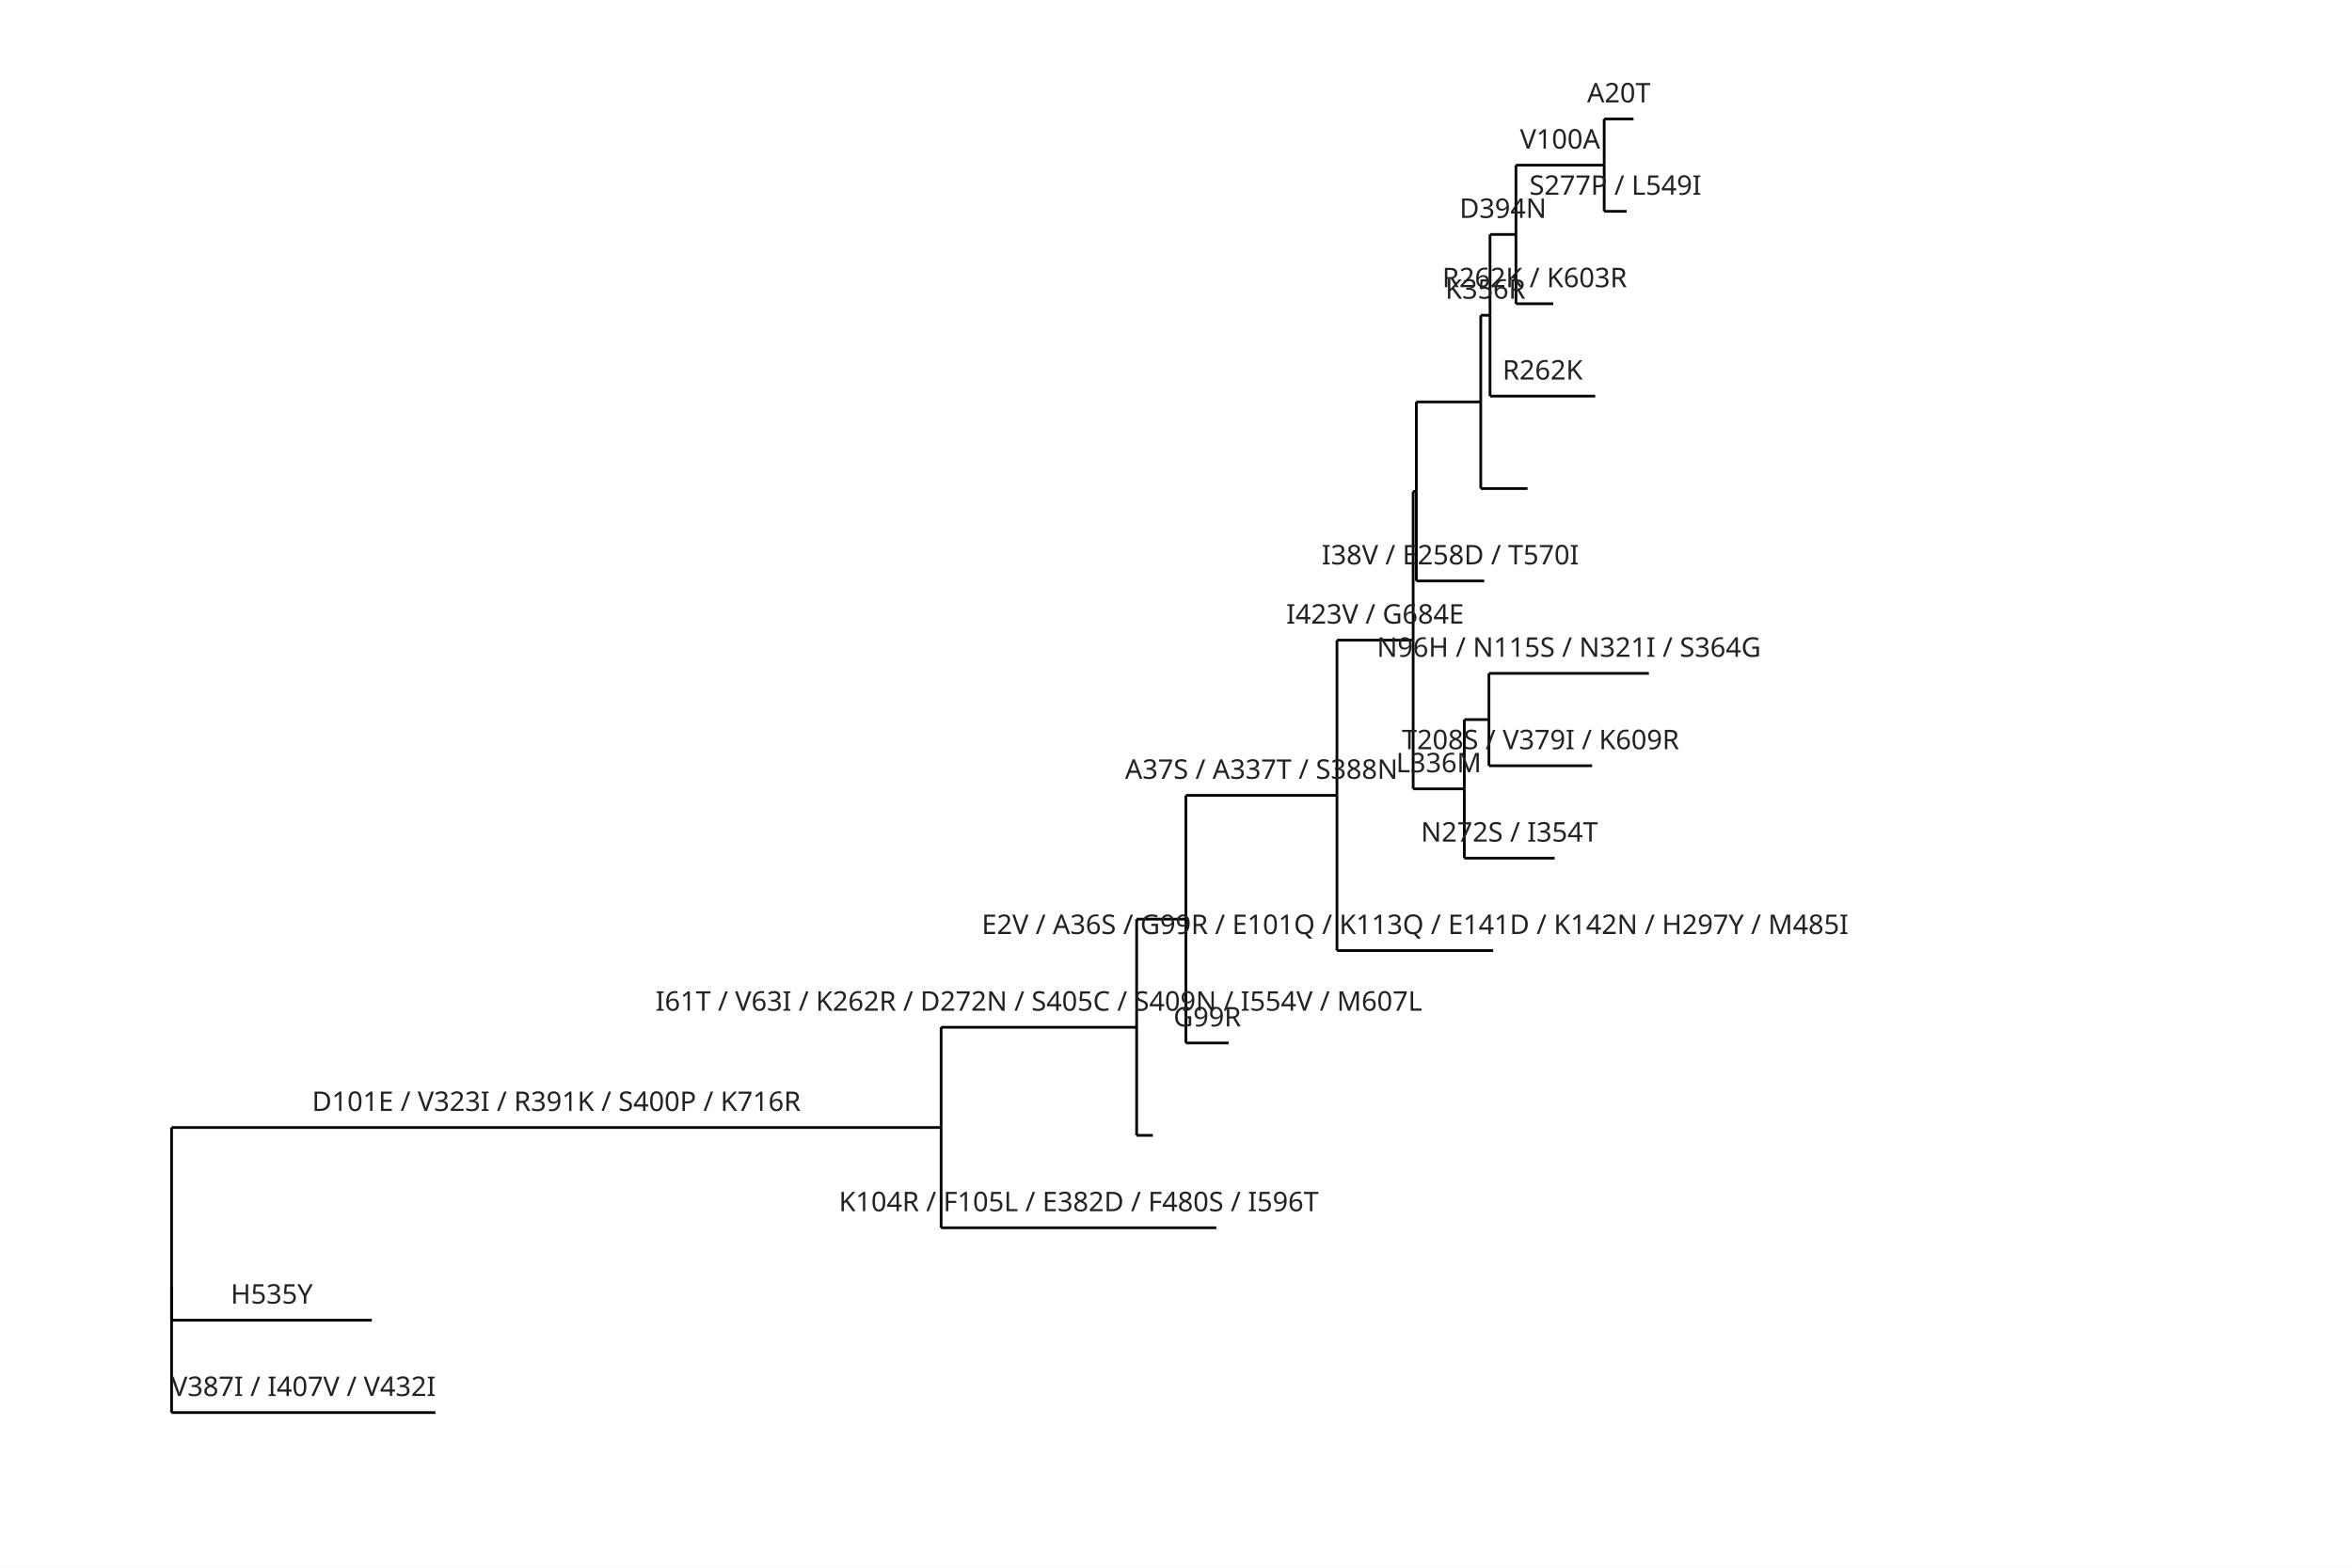
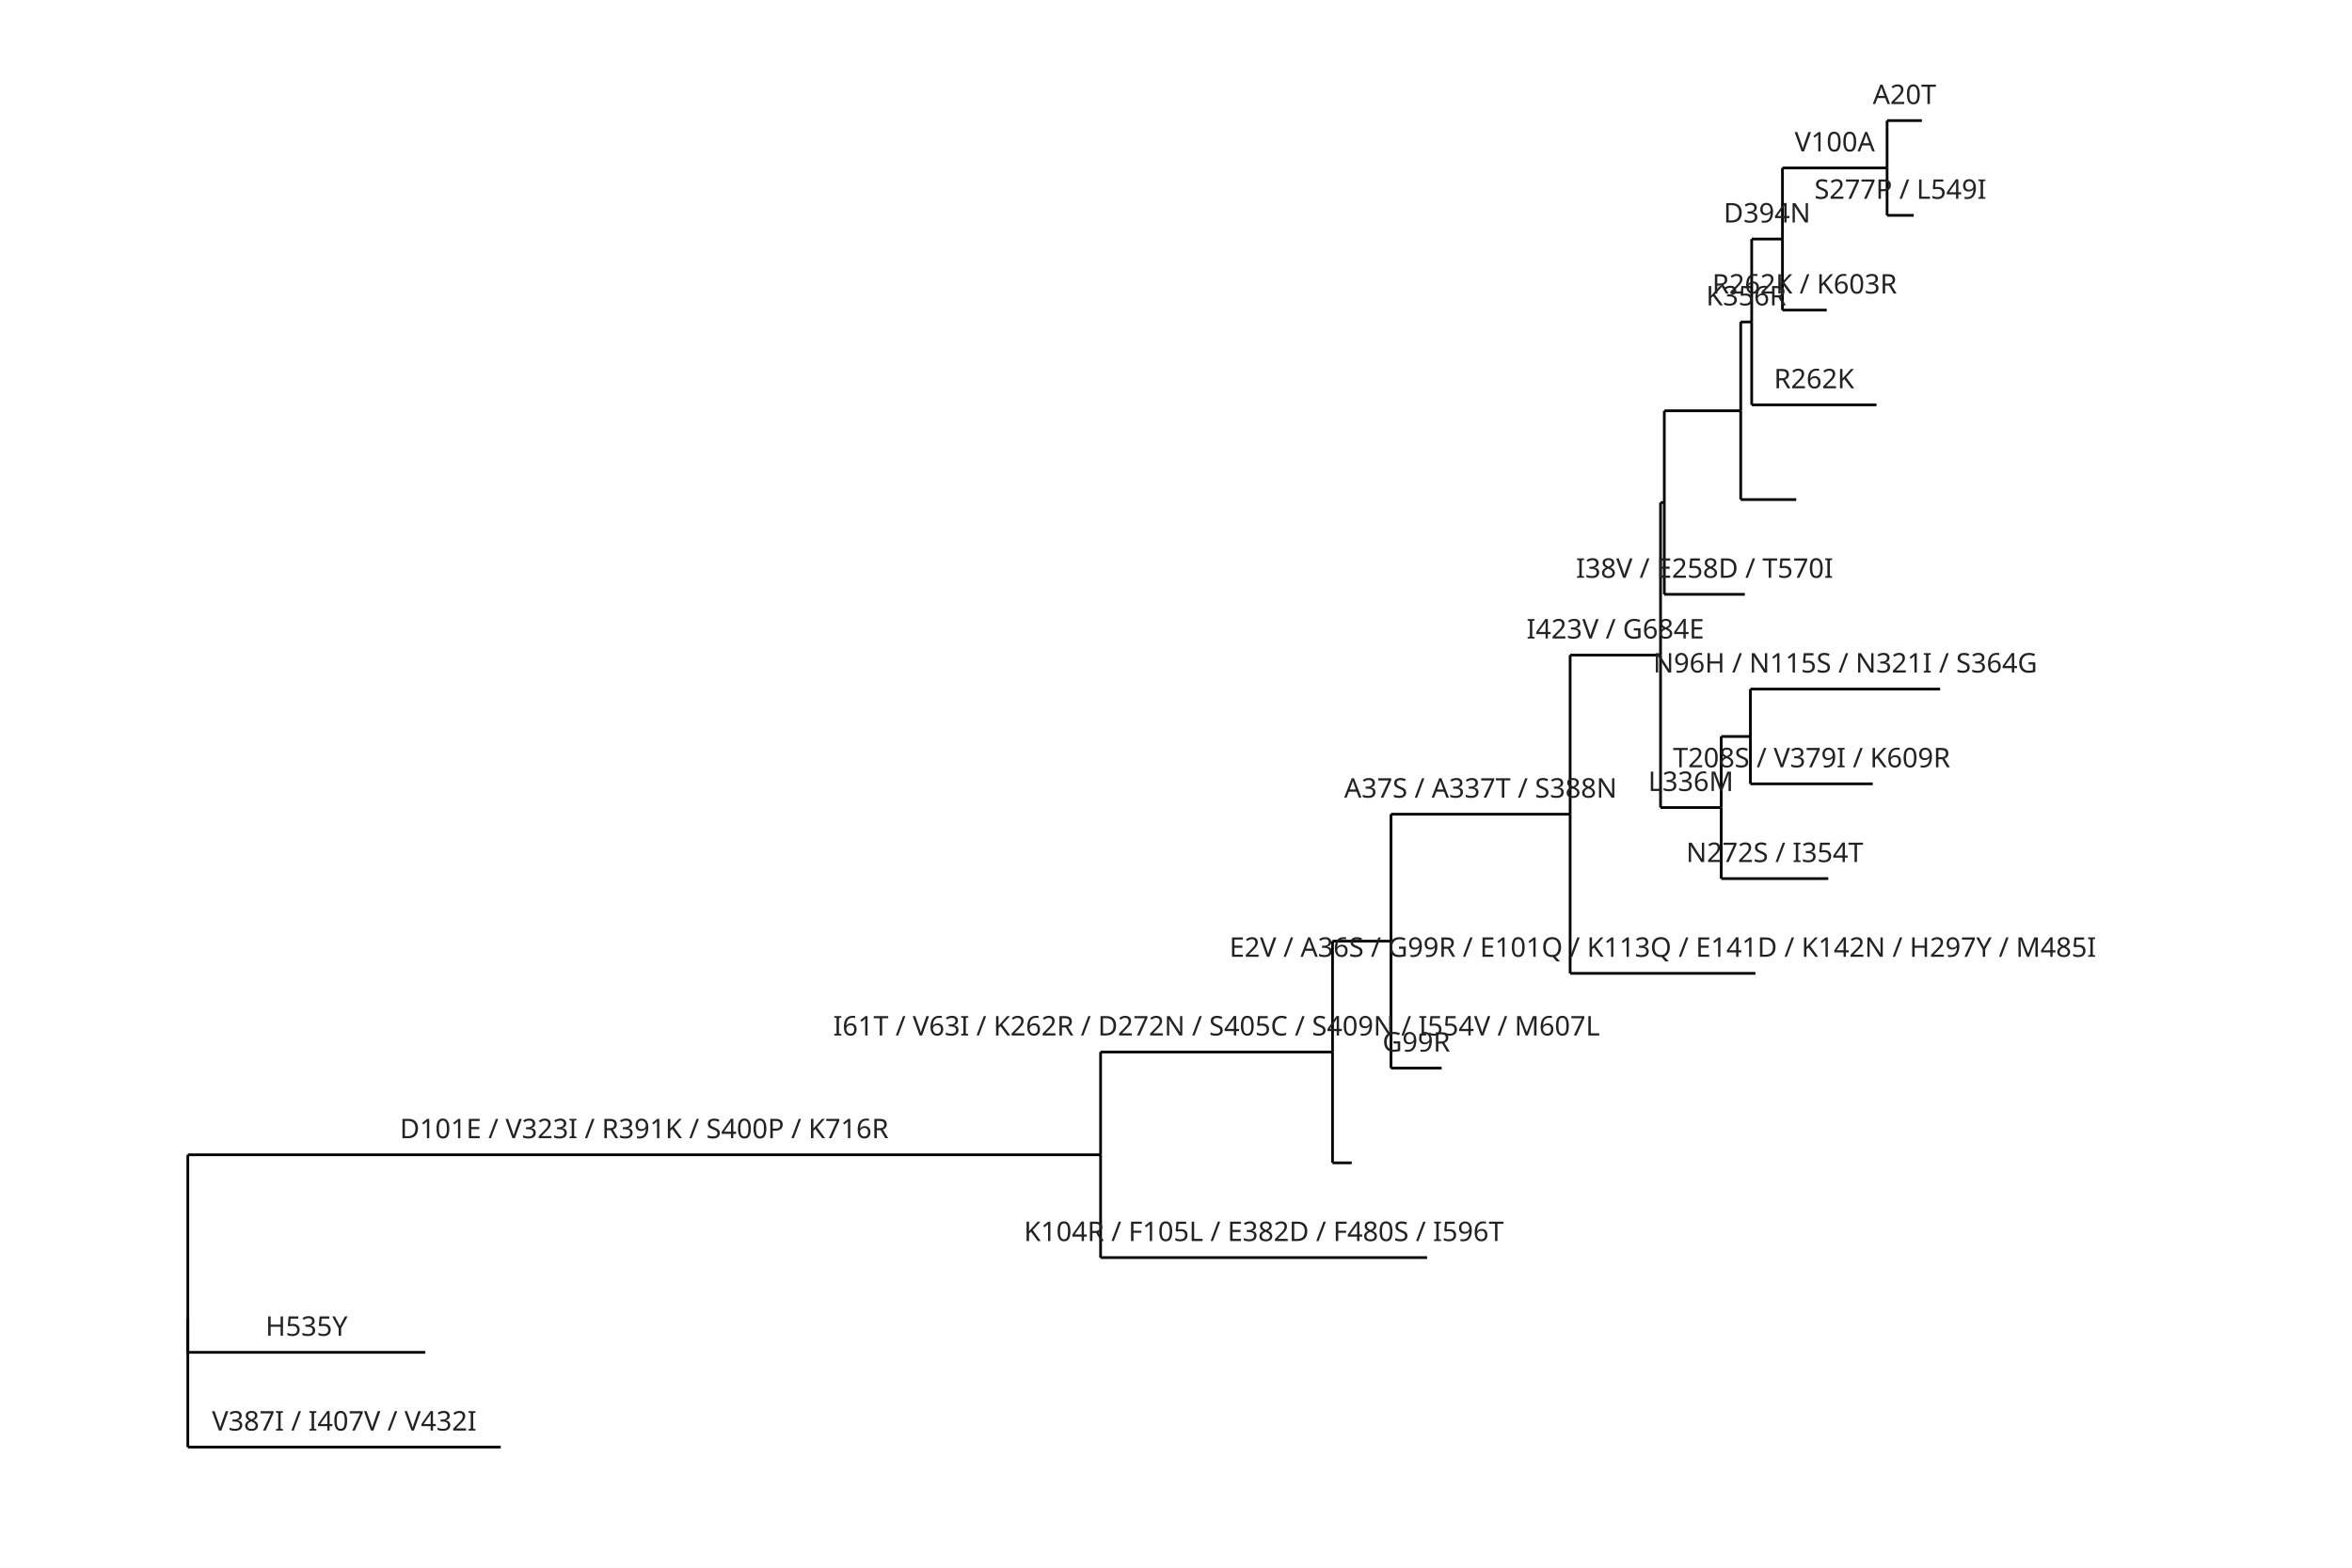
<svg xmlns="http://www.w3.org/2000/svg" width="780" height="520" viewBox="0 0 780 520">
  <rect width="780" height="520" fill="white" />
  <defs>
-     <clipPath id="ggtree_cart_clip_117619536">
+     <clipPath id="ggtree_cart_clip_581981040">
      <rect x="28.00" y="0.00" width="764.00" height="520.00" />
    </clipPath>
  </defs>
-   <g clip-path="url(#ggtree_cart_clip_117619536)">
-     <line x1="56.90" y1="468.55" x2="144.40" y2="468.55" stroke="black" stroke-width="0.90" stroke-opacity="1.00" />
-     <line x1="56.90" y1="437.90" x2="123.31" y2="437.90" stroke="black" stroke-width="0.90" stroke-opacity="1.00" />
-     <line x1="312.11" y1="407.25" x2="403.39" y2="407.25" stroke="black" stroke-width="0.90" stroke-opacity="1.00" />
-     <line x1="376.95" y1="376.60" x2="382.32" y2="376.60" stroke="black" stroke-width="0.90" stroke-opacity="1.00" />
-     <line x1="393.29" y1="345.95" x2="407.45" y2="345.95" stroke="black" stroke-width="0.90" stroke-opacity="1.00" />
-     <line x1="443.38" y1="315.30" x2="495.19" y2="315.30" stroke="black" stroke-width="0.90" stroke-opacity="1.00" />
-     <line x1="485.62" y1="284.65" x2="515.55" y2="284.65" stroke="black" stroke-width="0.90" stroke-opacity="1.00" />
-     <line x1="493.78" y1="254.00" x2="527.99" y2="254.00" stroke="black" stroke-width="0.90" stroke-opacity="1.00" />
-     <line x1="493.78" y1="223.35" x2="546.82" y2="223.35" stroke="black" stroke-width="0.90" stroke-opacity="1.00" />
-     <line x1="469.71" y1="192.70" x2="492.23" y2="192.70" stroke="black" stroke-width="0.90" stroke-opacity="1.00" />
-     <line x1="491.07" y1="162.05" x2="506.59" y2="162.05" stroke="black" stroke-width="0.90" stroke-opacity="1.00" />
-     <line x1="494.14" y1="131.40" x2="529.02" y2="131.40" stroke="black" stroke-width="0.90" stroke-opacity="1.00" />
-     <line x1="502.74" y1="100.75" x2="515.11" y2="100.75" stroke="black" stroke-width="0.90" stroke-opacity="1.00" />
-     <line x1="532.00" y1="70.10" x2="539.44" y2="70.10" stroke="black" stroke-width="0.90" stroke-opacity="1.00" />
-     <line x1="532.00" y1="39.45" x2="541.73" y2="39.45" stroke="black" stroke-width="0.90" stroke-opacity="1.00" />
-     <line x1="56.90" y1="373.99" x2="312.11" y2="373.99" stroke="black" stroke-width="0.90" stroke-opacity="1.00" />
-     <line x1="312.11" y1="340.74" x2="376.95" y2="340.74" stroke="black" stroke-width="0.90" stroke-opacity="1.00" />
-     <line x1="376.95" y1="304.88" x2="393.29" y2="304.88" stroke="black" stroke-width="0.90" stroke-opacity="1.00" />
-     <line x1="393.29" y1="263.82" x2="443.38" y2="263.82" stroke="black" stroke-width="0.90" stroke-opacity="1.00" />
-     <line x1="443.38" y1="212.34" x2="468.65" y2="212.34" stroke="black" stroke-width="0.90" stroke-opacity="1.00" />
-     <line x1="468.65" y1="261.66" x2="485.62" y2="261.66" stroke="black" stroke-width="0.90" stroke-opacity="1.00" />
-     <line x1="485.62" y1="238.68" x2="493.78" y2="238.68" stroke="black" stroke-width="0.90" stroke-opacity="1.00" />
-     <line x1="468.65" y1="163.01" x2="469.71" y2="163.01" stroke="black" stroke-width="0.90" stroke-opacity="1.00" />
-     <line x1="469.71" y1="133.32" x2="491.07" y2="133.32" stroke="black" stroke-width="0.90" stroke-opacity="1.00" />
-     <line x1="491.07" y1="104.58" x2="494.14" y2="104.58" stroke="black" stroke-width="0.90" stroke-opacity="1.00" />
-     <line x1="494.14" y1="77.77" x2="502.74" y2="77.77" stroke="black" stroke-width="0.90" stroke-opacity="1.00" />
-     <line x1="502.74" y1="54.78" x2="532.00" y2="54.78" stroke="black" stroke-width="0.90" stroke-opacity="1.00" />
-     <line x1="56.90" y1="426.81" x2="56.90" y2="468.55" stroke="black" stroke-width="0.90" stroke-opacity="1.00" />
-     <line x1="56.90" y1="426.81" x2="56.90" y2="437.90" stroke="black" stroke-width="0.90" stroke-opacity="1.00" />
-     <line x1="312.11" y1="373.99" x2="312.11" y2="407.25" stroke="black" stroke-width="0.90" stroke-opacity="1.00" />
-     <line x1="376.95" y1="340.74" x2="376.95" y2="376.60" stroke="black" stroke-width="0.90" stroke-opacity="1.00" />
-     <line x1="393.29" y1="304.88" x2="393.29" y2="345.95" stroke="black" stroke-width="0.90" stroke-opacity="1.00" />
-     <line x1="443.38" y1="263.82" x2="443.38" y2="315.30" stroke="black" stroke-width="0.90" stroke-opacity="1.00" />
-     <line x1="485.62" y1="261.66" x2="485.62" y2="284.65" stroke="black" stroke-width="0.90" stroke-opacity="1.00" />
-     <line x1="493.78" y1="238.68" x2="493.78" y2="254.00" stroke="black" stroke-width="0.90" stroke-opacity="1.00" />
-     <line x1="493.78" y1="238.68" x2="493.78" y2="223.35" stroke="black" stroke-width="0.90" stroke-opacity="1.00" />
-     <line x1="469.71" y1="163.01" x2="469.71" y2="192.70" stroke="black" stroke-width="0.90" stroke-opacity="1.00" />
-     <line x1="491.07" y1="133.32" x2="491.07" y2="162.05" stroke="black" stroke-width="0.90" stroke-opacity="1.00" />
-     <line x1="494.14" y1="104.58" x2="494.14" y2="131.40" stroke="black" stroke-width="0.90" stroke-opacity="1.00" />
-     <line x1="502.74" y1="77.77" x2="502.74" y2="100.75" stroke="black" stroke-width="0.90" stroke-opacity="1.00" />
-     <line x1="532.00" y1="54.78" x2="532.00" y2="70.10" stroke="black" stroke-width="0.90" stroke-opacity="1.00" />
-     <line x1="532.00" y1="54.78" x2="532.00" y2="39.45" stroke="black" stroke-width="0.90" stroke-opacity="1.00" />
-     <line x1="56.90" y1="426.81" x2="56.90" y2="373.99" stroke="black" stroke-width="0.90" stroke-opacity="1.00" />
-     <line x1="312.11" y1="373.99" x2="312.11" y2="340.74" stroke="black" stroke-width="0.90" stroke-opacity="1.00" />
-     <line x1="376.95" y1="340.74" x2="376.95" y2="304.88" stroke="black" stroke-width="0.90" stroke-opacity="1.00" />
-     <line x1="393.29" y1="304.88" x2="393.29" y2="263.82" stroke="black" stroke-width="0.90" stroke-opacity="1.00" />
-     <line x1="443.38" y1="263.82" x2="443.38" y2="212.34" stroke="black" stroke-width="0.90" stroke-opacity="1.00" />
-     <line x1="468.65" y1="212.34" x2="468.65" y2="261.66" stroke="black" stroke-width="0.90" stroke-opacity="1.00" />
-     <line x1="485.62" y1="261.66" x2="485.62" y2="238.68" stroke="black" stroke-width="0.90" stroke-opacity="1.00" />
-     <line x1="468.65" y1="212.34" x2="468.65" y2="163.01" stroke="black" stroke-width="0.90" stroke-opacity="1.00" />
-     <line x1="469.71" y1="163.01" x2="469.71" y2="133.32" stroke="black" stroke-width="0.90" stroke-opacity="1.00" />
-     <line x1="491.07" y1="133.32" x2="491.07" y2="104.58" stroke="black" stroke-width="0.90" stroke-opacity="1.00" />
-     <line x1="494.14" y1="104.58" x2="494.14" y2="77.77" stroke="black" stroke-width="0.90" stroke-opacity="1.00" />
-     <line x1="502.74" y1="77.77" x2="502.74" y2="54.78" stroke="black" stroke-width="0.90" stroke-opacity="1.00" />
-     <text x="100.65" y="463.06" text-anchor="middle" font-family="sans-serif" font-size="9" fill="#222222">V387I / I407V / V432I</text>
-     <text x="90.11" y="432.41" text-anchor="middle" font-family="sans-serif" font-size="9" fill="#222222">H535Y</text>
-     <text x="357.75" y="401.76" text-anchor="middle" font-family="sans-serif" font-size="9" fill="#222222">K104R / F105L / E382D / F480S / I596T</text>
-     <text x="400.37" y="340.46" text-anchor="middle" font-family="sans-serif" font-size="9" fill="#222222">G99R</text>
-     <text x="469.29" y="309.81" text-anchor="middle" font-family="sans-serif" font-size="9" fill="#222222">E2V / A36S / G99R / E101Q / K113Q / E141D / K142N / H297Y / M485I</text>
-     <text x="500.58" y="279.16" text-anchor="middle" font-family="sans-serif" font-size="9" fill="#222222">N272S / I354T</text>
-     <text x="510.88" y="248.51" text-anchor="middle" font-family="sans-serif" font-size="9" fill="#222222">T208S / V379I / K609R</text>
-     <text x="520.30" y="217.86" text-anchor="middle" font-family="sans-serif" font-size="9" fill="#222222">N96H / N115S / N321I / S364G</text>
-     <text x="480.97" y="187.21" text-anchor="middle" font-family="sans-serif" font-size="9" fill="#222222">I38V / E258D / T570I</text>
-     <text x="511.58" y="125.91" text-anchor="middle" font-family="sans-serif" font-size="9" fill="#222222">R262K</text>
-     <text x="508.93" y="95.26" text-anchor="middle" font-family="sans-serif" font-size="9" fill="#222222">R262K / K603R</text>
-     <text x="535.72" y="64.61" text-anchor="middle" font-family="sans-serif" font-size="9" fill="#222222">S277P / L549I</text>
-     <text x="536.86" y="33.96" text-anchor="middle" font-family="sans-serif" font-size="9" fill="#222222">A20T</text>
-     <text x="184.50" y="368.50" text-anchor="middle" font-family="sans-serif" font-size="9" fill="#222222">D101E / V323I / R391K / S400P / K716R</text>
-     <text x="344.53" y="335.25" text-anchor="middle" font-family="sans-serif" font-size="9" fill="#222222">I61T / V63I / K262R / D272N / S405C / S409N / I554V / M607L</text>
-     <text x="418.34" y="258.33" text-anchor="middle" font-family="sans-serif" font-size="9" fill="#222222">A37S / A337T / S388N</text>
-     <text x="456.02" y="206.85" text-anchor="middle" font-family="sans-serif" font-size="9" fill="#222222">I423V / G684E</text>
-     <text x="477.14" y="256.17" text-anchor="middle" font-family="sans-serif" font-size="9" fill="#222222">L336M</text>
-     <text x="492.61" y="99.09" text-anchor="middle" font-family="sans-serif" font-size="9" fill="#222222">K356R</text>
-     <text x="498.44" y="72.28" text-anchor="middle" font-family="sans-serif" font-size="9" fill="#222222">D394N</text>
-     <text x="517.37" y="49.29" text-anchor="middle" font-family="sans-serif" font-size="9" fill="#222222">V100A</text>
+   <g clip-path="url(#ggtree_cart_clip_581981040)">
+     <line x1="62.29" y1="480.00" x2="166.07" y2="480.00" stroke="black" stroke-width="0.90" stroke-opacity="1.00" />
+     <line x1="62.29" y1="448.57" x2="141.05" y2="448.57" stroke="black" stroke-width="0.90" stroke-opacity="1.00" />
+     <line x1="364.99" y1="417.14" x2="473.28" y2="417.14" stroke="black" stroke-width="0.90" stroke-opacity="1.00" />
+     <line x1="441.91" y1="385.71" x2="448.28" y2="385.71" stroke="black" stroke-width="0.90" stroke-opacity="1.00" />
+     <line x1="461.30" y1="354.29" x2="478.09" y2="354.29" stroke="black" stroke-width="0.90" stroke-opacity="1.00" />
+     <line x1="520.71" y1="322.86" x2="582.16" y2="322.86" stroke="black" stroke-width="0.90" stroke-opacity="1.00" />
+     <line x1="570.81" y1="291.43" x2="606.31" y2="291.43" stroke="black" stroke-width="0.90" stroke-opacity="1.00" />
+     <line x1="580.49" y1="260.00" x2="621.06" y2="260.00" stroke="black" stroke-width="0.90" stroke-opacity="1.00" />
+     <line x1="580.49" y1="228.57" x2="643.40" y2="228.57" stroke="black" stroke-width="0.90" stroke-opacity="1.00" />
+     <line x1="551.94" y1="197.14" x2="578.65" y2="197.14" stroke="black" stroke-width="0.90" stroke-opacity="1.00" />
+     <line x1="577.28" y1="165.71" x2="595.68" y2="165.71" stroke="black" stroke-width="0.90" stroke-opacity="1.00" />
+     <line x1="580.92" y1="134.29" x2="622.29" y2="134.29" stroke="black" stroke-width="0.90" stroke-opacity="1.00" />
+     <line x1="591.12" y1="102.86" x2="605.79" y2="102.86" stroke="black" stroke-width="0.90" stroke-opacity="1.00" />
+     <line x1="625.82" y1="71.43" x2="634.66" y2="71.43" stroke="black" stroke-width="0.90" stroke-opacity="1.00" />
+     <line x1="625.82" y1="40.00" x2="637.36" y2="40.00" stroke="black" stroke-width="0.90" stroke-opacity="1.00" />
+     <line x1="62.29" y1="383.04" x2="364.99" y2="383.04" stroke="black" stroke-width="0.90" stroke-opacity="1.00" />
+     <line x1="364.99" y1="348.95" x2="441.91" y2="348.95" stroke="black" stroke-width="0.90" stroke-opacity="1.00" />
+     <line x1="441.91" y1="312.18" x2="461.30" y2="312.18" stroke="black" stroke-width="0.90" stroke-opacity="1.00" />
+     <line x1="461.30" y1="270.07" x2="520.71" y2="270.07" stroke="black" stroke-width="0.90" stroke-opacity="1.00" />
+     <line x1="520.71" y1="217.28" x2="550.69" y2="217.28" stroke="black" stroke-width="0.90" stroke-opacity="1.00" />
+     <line x1="550.69" y1="267.86" x2="570.81" y2="267.86" stroke="black" stroke-width="0.90" stroke-opacity="1.00" />
+     <line x1="570.81" y1="244.29" x2="580.49" y2="244.29" stroke="black" stroke-width="0.90" stroke-opacity="1.00" />
+     <line x1="550.69" y1="166.70" x2="551.94" y2="166.70" stroke="black" stroke-width="0.90" stroke-opacity="1.00" />
+     <line x1="551.94" y1="136.25" x2="577.28" y2="136.25" stroke="black" stroke-width="0.90" stroke-opacity="1.00" />
+     <line x1="577.28" y1="106.79" x2="580.92" y2="106.79" stroke="black" stroke-width="0.90" stroke-opacity="1.00" />
+     <line x1="580.92" y1="79.29" x2="591.12" y2="79.29" stroke="black" stroke-width="0.90" stroke-opacity="1.00" />
+     <line x1="591.12" y1="55.71" x2="625.82" y2="55.71" stroke="black" stroke-width="0.90" stroke-opacity="1.00" />
+     <line x1="62.29" y1="437.21" x2="62.29" y2="480.00" stroke="black" stroke-width="0.90" stroke-opacity="1.00" />
+     <line x1="62.29" y1="437.21" x2="62.29" y2="448.57" stroke="black" stroke-width="0.90" stroke-opacity="1.00" />
+     <line x1="364.99" y1="383.04" x2="364.99" y2="417.14" stroke="black" stroke-width="0.90" stroke-opacity="1.00" />
+     <line x1="441.91" y1="348.95" x2="441.91" y2="385.71" stroke="black" stroke-width="0.90" stroke-opacity="1.00" />
+     <line x1="461.30" y1="312.18" x2="461.30" y2="354.29" stroke="black" stroke-width="0.90" stroke-opacity="1.00" />
+     <line x1="520.71" y1="270.07" x2="520.71" y2="322.86" stroke="black" stroke-width="0.90" stroke-opacity="1.00" />
+     <line x1="570.81" y1="267.86" x2="570.81" y2="291.43" stroke="black" stroke-width="0.90" stroke-opacity="1.00" />
+     <line x1="580.49" y1="244.29" x2="580.49" y2="260.00" stroke="black" stroke-width="0.90" stroke-opacity="1.00" />
+     <line x1="580.49" y1="244.29" x2="580.49" y2="228.57" stroke="black" stroke-width="0.90" stroke-opacity="1.00" />
+     <line x1="551.94" y1="166.70" x2="551.94" y2="197.14" stroke="black" stroke-width="0.90" stroke-opacity="1.00" />
+     <line x1="577.28" y1="136.25" x2="577.28" y2="165.71" stroke="black" stroke-width="0.90" stroke-opacity="1.00" />
+     <line x1="580.92" y1="106.79" x2="580.92" y2="134.29" stroke="black" stroke-width="0.90" stroke-opacity="1.00" />
+     <line x1="591.12" y1="79.29" x2="591.12" y2="102.86" stroke="black" stroke-width="0.90" stroke-opacity="1.00" />
+     <line x1="625.82" y1="55.71" x2="625.82" y2="71.43" stroke="black" stroke-width="0.90" stroke-opacity="1.00" />
+     <line x1="625.82" y1="55.71" x2="625.82" y2="40.00" stroke="black" stroke-width="0.90" stroke-opacity="1.00" />
+     <line x1="62.29" y1="437.21" x2="62.29" y2="383.04" stroke="black" stroke-width="0.90" stroke-opacity="1.00" />
+     <line x1="364.99" y1="383.04" x2="364.99" y2="348.95" stroke="black" stroke-width="0.90" stroke-opacity="1.00" />
+     <line x1="441.91" y1="348.95" x2="441.91" y2="312.18" stroke="black" stroke-width="0.90" stroke-opacity="1.00" />
+     <line x1="461.30" y1="312.18" x2="461.30" y2="270.07" stroke="black" stroke-width="0.90" stroke-opacity="1.00" />
+     <line x1="520.71" y1="270.07" x2="520.71" y2="217.28" stroke="black" stroke-width="0.90" stroke-opacity="1.00" />
+     <line x1="550.69" y1="217.28" x2="550.69" y2="267.86" stroke="black" stroke-width="0.90" stroke-opacity="1.00" />
+     <line x1="570.81" y1="267.86" x2="570.81" y2="244.29" stroke="black" stroke-width="0.90" stroke-opacity="1.00" />
+     <line x1="550.69" y1="217.28" x2="550.69" y2="166.70" stroke="black" stroke-width="0.90" stroke-opacity="1.00" />
+     <line x1="551.94" y1="166.70" x2="551.94" y2="136.25" stroke="black" stroke-width="0.90" stroke-opacity="1.00" />
+     <line x1="577.28" y1="136.25" x2="577.28" y2="106.79" stroke="black" stroke-width="0.90" stroke-opacity="1.00" />
+     <line x1="580.92" y1="106.79" x2="580.92" y2="79.29" stroke="black" stroke-width="0.90" stroke-opacity="1.00" />
+     <line x1="591.12" y1="79.29" x2="591.12" y2="55.71" stroke="black" stroke-width="0.90" stroke-opacity="1.00" />
+     <text x="114.18" y="474.51" text-anchor="middle" font-family="sans-serif" font-size="9.0" fill="#222222">V387I / I407V / V432I</text>
+     <text x="101.67" y="443.08" text-anchor="middle" font-family="sans-serif" font-size="9.0" fill="#222222">H535Y</text>
+     <text x="419.14" y="411.65" text-anchor="middle" font-family="sans-serif" font-size="9.0" fill="#222222">K104R / F105L / E382D / F480S / I596T</text>
+     <text x="469.69" y="348.80" text-anchor="middle" font-family="sans-serif" font-size="9.0" fill="#222222">G99R</text>
+     <text x="551.44" y="317.37" text-anchor="middle" font-family="sans-serif" font-size="9.0" fill="#222222">E2V / A36S / G99R / E101Q / K113Q / E141D / K142N / H297Y / M485I</text>
+     <text x="588.56" y="285.94" text-anchor="middle" font-family="sans-serif" font-size="9.0" fill="#222222">N272S / I354T</text>
+     <text x="600.78" y="254.51" text-anchor="middle" font-family="sans-serif" font-size="9.0" fill="#222222">T208S / V379I / K609R</text>
+     <text x="611.95" y="223.08" text-anchor="middle" font-family="sans-serif" font-size="9.0" fill="#222222">N96H / N115S / N321I / S364G</text>
+     <text x="565.30" y="191.65" text-anchor="middle" font-family="sans-serif" font-size="9.0" fill="#222222">I38V / E258D / T570I</text>
+     <text x="601.60" y="128.80" text-anchor="middle" font-family="sans-serif" font-size="9.0" fill="#222222">R262K</text>
+     <text x="598.46" y="97.37" text-anchor="middle" font-family="sans-serif" font-size="9.0" fill="#222222">R262K / K603R</text>
+     <text x="630.24" y="65.94" text-anchor="middle" font-family="sans-serif" font-size="9.0" fill="#222222">S277P / L549I</text>
+     <text x="631.59" y="34.51" text-anchor="middle" font-family="sans-serif" font-size="9.0" fill="#222222">A20T</text>
+     <text x="213.64" y="377.55" text-anchor="middle" font-family="sans-serif" font-size="9.0" fill="#222222">D101E / V323I / R391K / S400P / K716R</text>
+     <text x="403.45" y="343.46" text-anchor="middle" font-family="sans-serif" font-size="9.0" fill="#222222">I61T / V63I / K262R / D272N / S405C / S409N / I554V / M607L</text>
+     <text x="491.00" y="264.58" text-anchor="middle" font-family="sans-serif" font-size="9.0" fill="#222222">A37S / A337T / S388N</text>
+     <text x="535.70" y="211.79" text-anchor="middle" font-family="sans-serif" font-size="9.0" fill="#222222">I423V / G684E</text>
+     <text x="560.75" y="262.37" text-anchor="middle" font-family="sans-serif" font-size="9.0" fill="#222222">L336M</text>
+     <text x="579.10" y="101.30" text-anchor="middle" font-family="sans-serif" font-size="9.0" fill="#222222">K356R</text>
+     <text x="586.02" y="73.80" text-anchor="middle" font-family="sans-serif" font-size="9.0" fill="#222222">D394N</text>
+     <text x="608.47" y="50.22" text-anchor="middle" font-family="sans-serif" font-size="9.0" fill="#222222">V100A</text>
  </g>
</svg>
